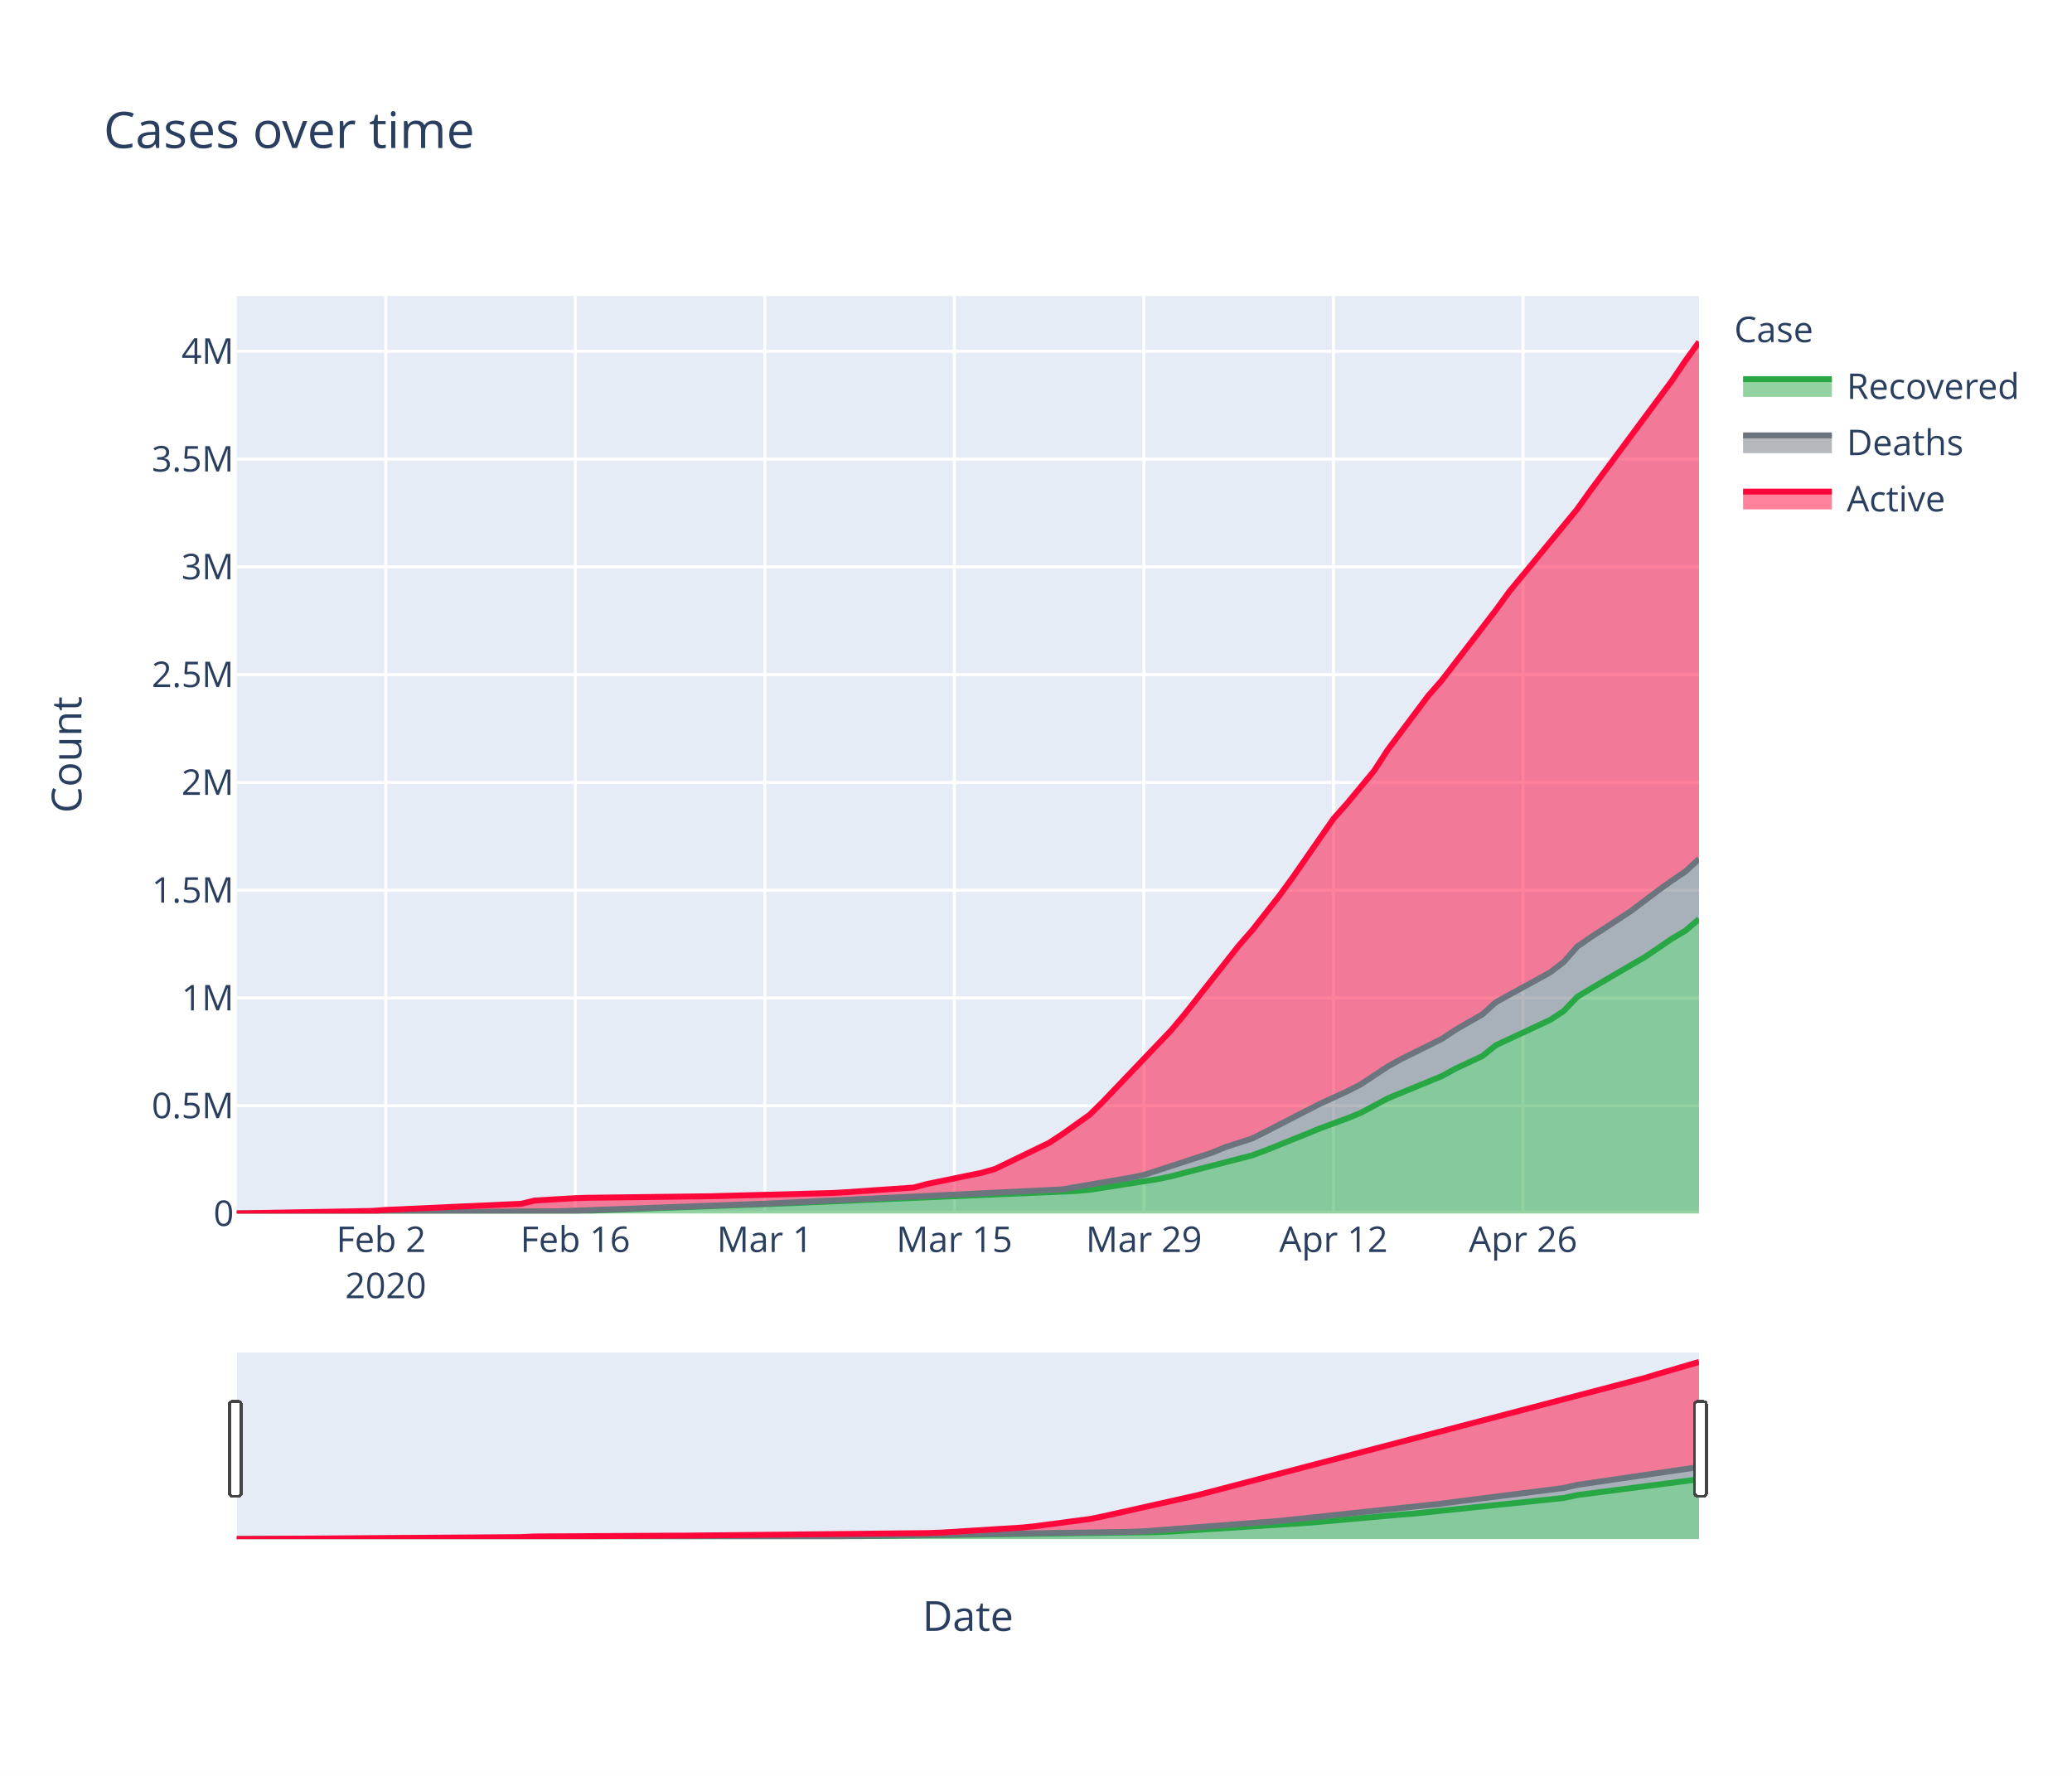
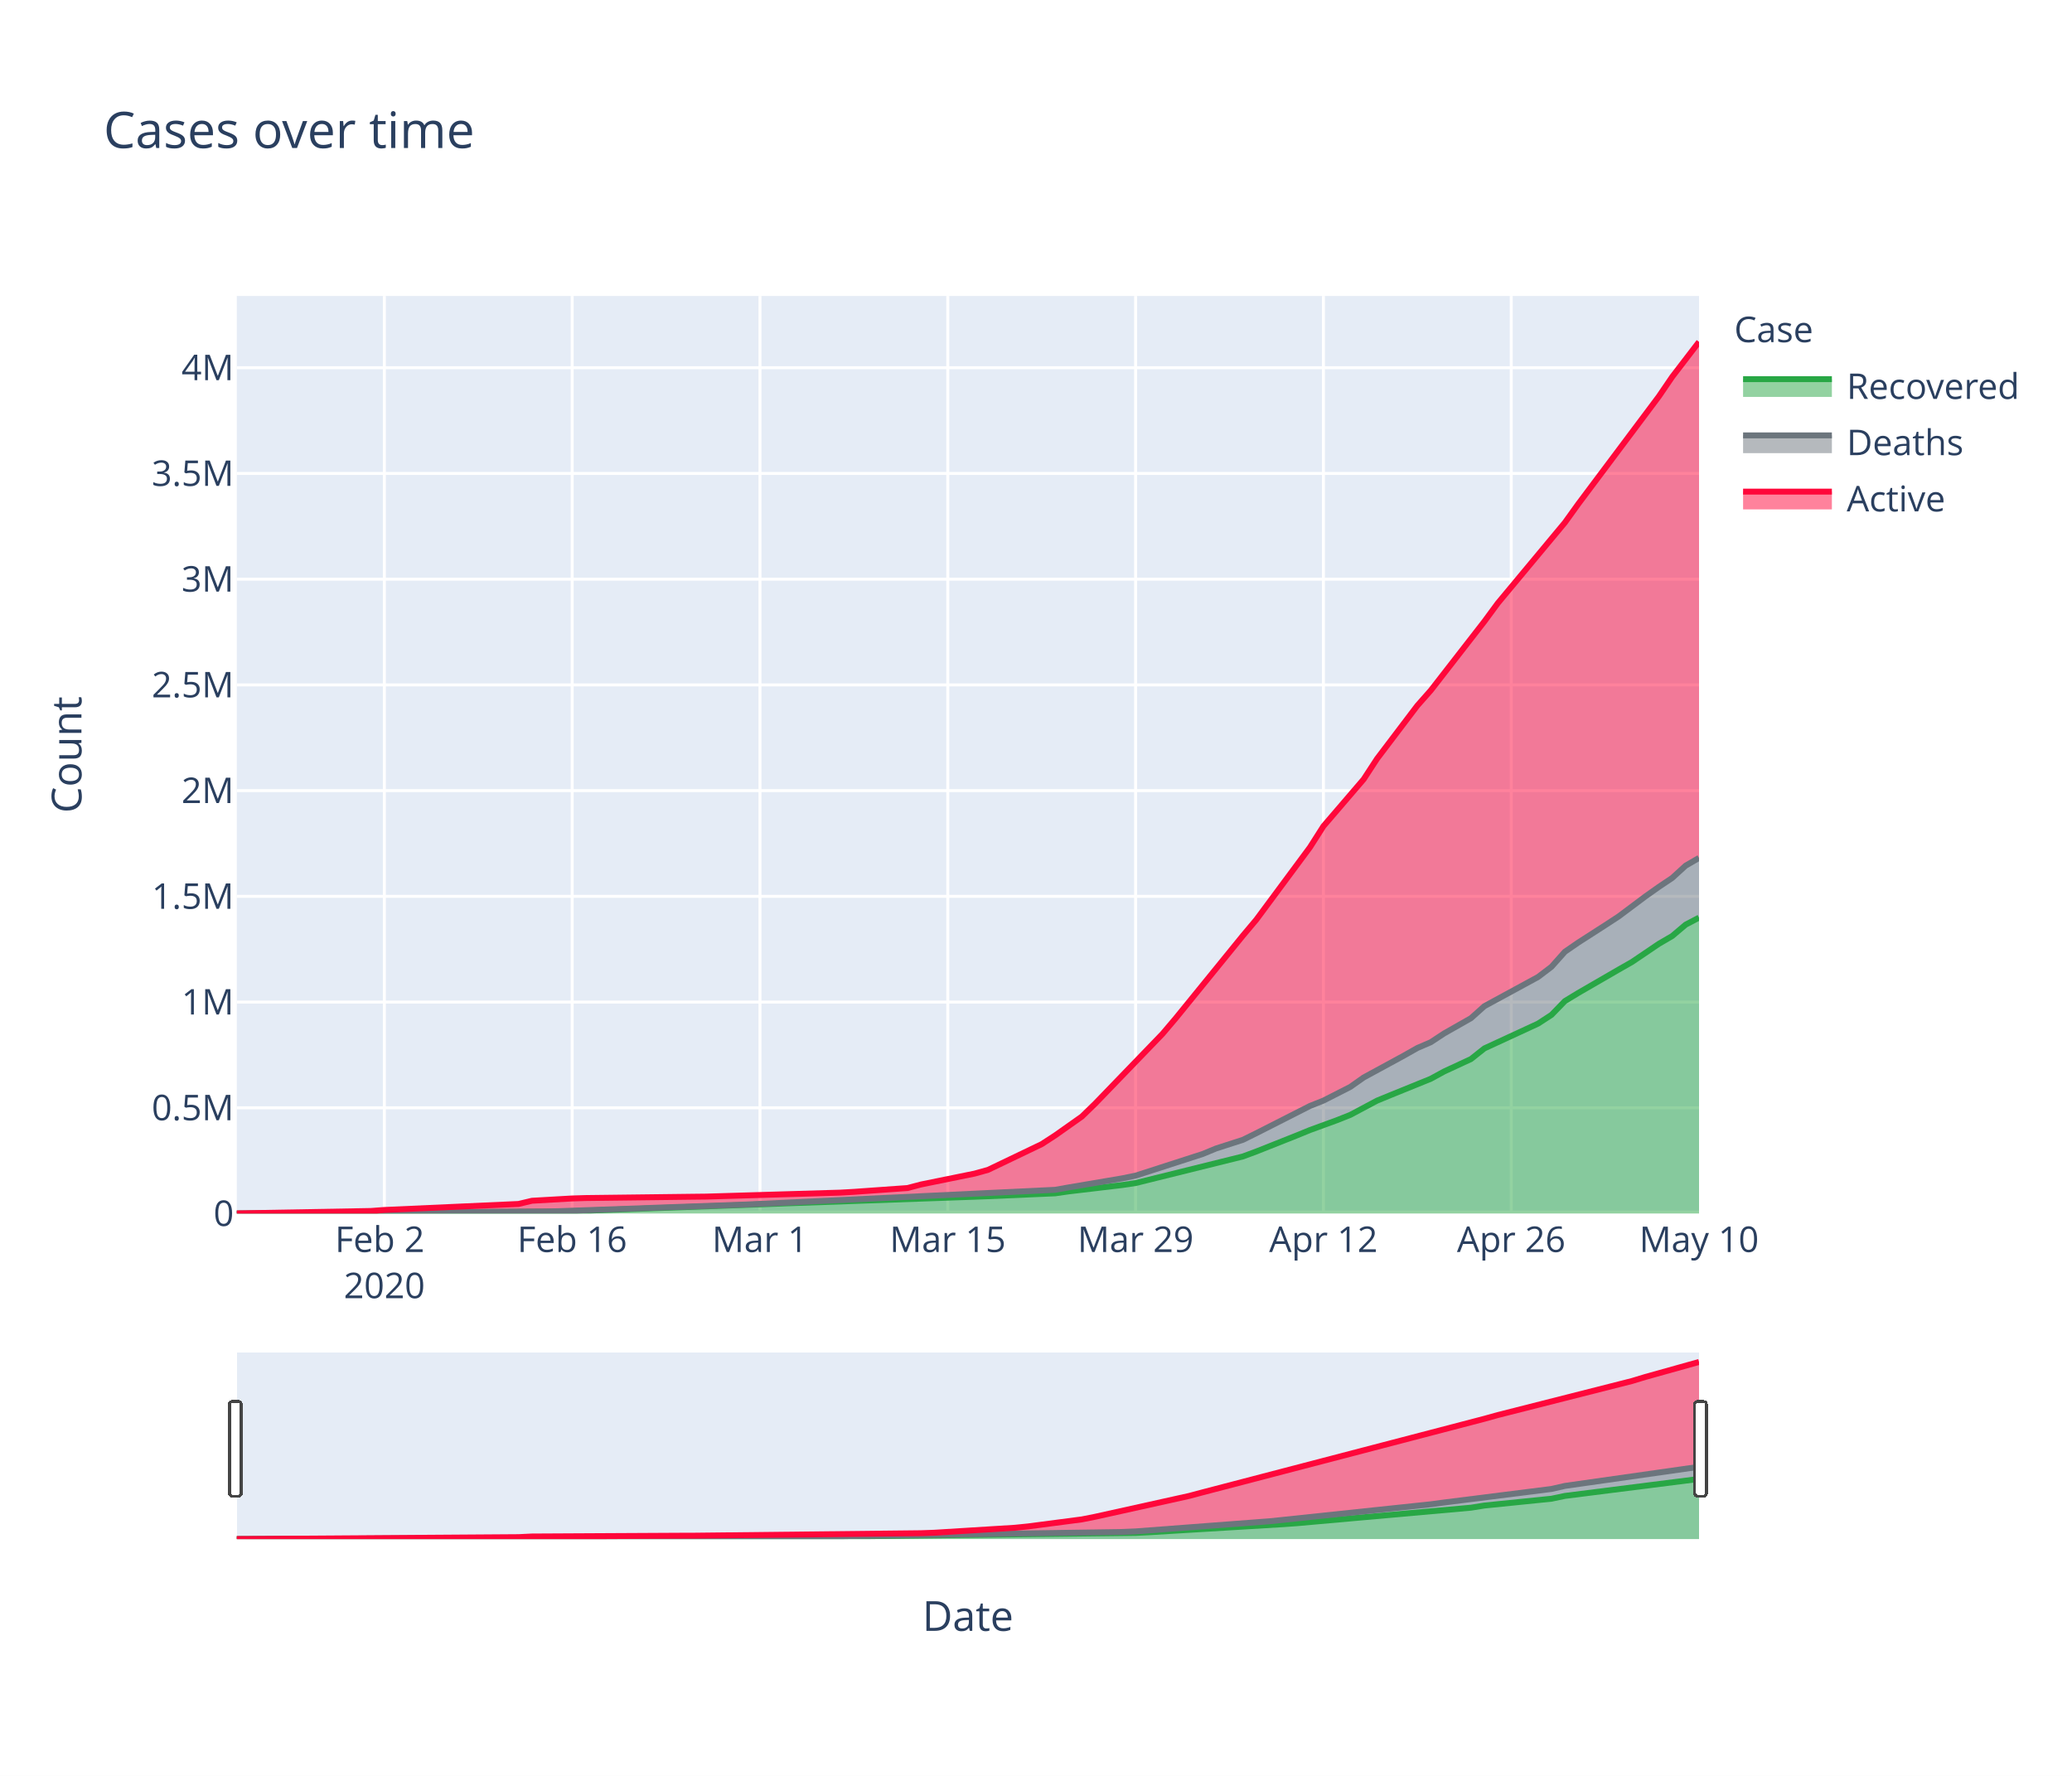
<svg xmlns="http://www.w3.org/2000/svg" class="main-svg" width="700" height="600" style="" viewBox="0 0 700 600">
  <rect x="0" y="0" width="700" height="600" style="fill: rgb(255, 255, 255); fill-opacity: 1;" />
-   <defs id="defs-e06caf">
+   <defs id="defs-aae0f0">
    <g class="clips">
-       <clipPath id="clipe06cafxyplot" class="plotclip">
+       <clipPath id="clipaae0f0xyplot" class="plotclip">
        <rect width="494" height="310" />
      </clipPath>
-       <clipPath class="axesclip" id="clipe06cafx">
+       <clipPath class="axesclip" id="clipaae0f0x">
        <rect x="80" y="0" width="494" height="600" />
      </clipPath>
-       <clipPath class="axesclip" id="clipe06cafy">
+       <clipPath class="axesclip" id="clipaae0f0y">
        <rect x="0" y="100" width="700" height="310" />
      </clipPath>
-       <clipPath class="axesclip" id="clipe06cafxy">
+       <clipPath class="axesclip" id="clipaae0f0xy">
        <rect x="80" y="100" width="494" height="310" />
      </clipPath>
    </g>
    <g class="gradients" />
  </defs>
  <g class="bglayer">
    <rect class="bg" x="80" y="100" width="494" height="310" style="fill: rgb(229, 236, 246); fill-opacity: 1; stroke-width: 0;" />
  </g>
  <g class="layer-below">
    <g class="imagelayer" />
    <g class="shapelayer" />
  </g>
  <g class="cartesianlayer">
    <g class="subplot xy">
      <g class="layer-subplot">
        <g class="shapelayer" />
        <g class="imagelayer" />
      </g>
      <g class="gridlayer">
        <g class="x">
-           <path class="xgrid crisp" transform="translate(130.31,0)" d="M0,100v310" style="stroke: rgb(255, 255, 255); stroke-opacity: 1; stroke-width: 1px;" />
-           <path class="xgrid crisp" transform="translate(194.35,0)" d="M0,100v310" style="stroke: rgb(255, 255, 255); stroke-opacity: 1; stroke-width: 1px;" />
-           <path class="xgrid crisp" transform="translate(258.39,0)" d="M0,100v310" style="stroke: rgb(255, 255, 255); stroke-opacity: 1; stroke-width: 1px;" />
-           <path class="xgrid crisp" transform="translate(322.43,0)" d="M0,100v310" style="stroke: rgb(255, 255, 255); stroke-opacity: 1; stroke-width: 1px;" />
-           <path class="xgrid crisp" transform="translate(386.46,0)" d="M0,100v310" style="stroke: rgb(255, 255, 255); stroke-opacity: 1; stroke-width: 1px;" />
-           <path class="xgrid crisp" transform="translate(450.5,0)" d="M0,100v310" style="stroke: rgb(255, 255, 255); stroke-opacity: 1; stroke-width: 1px;" />
-           <path class="xgrid crisp" transform="translate(514.54,0)" d="M0,100v310" style="stroke: rgb(255, 255, 255); stroke-opacity: 1; stroke-width: 1px;" />
+           <path class="xgrid crisp" transform="translate(129.85,0)" d="M0,100v310" style="stroke: rgb(255, 255, 255); stroke-opacity: 1; stroke-width: 1px;" />
+           <path class="xgrid crisp" transform="translate(193.3,0)" d="M0,100v310" style="stroke: rgb(255, 255, 255); stroke-opacity: 1; stroke-width: 1px;" />
+           <path class="xgrid crisp" transform="translate(256.75,0)" d="M0,100v310" style="stroke: rgb(255, 255, 255); stroke-opacity: 1; stroke-width: 1px;" />
+           <path class="xgrid crisp" transform="translate(320.2,0)" d="M0,100v310" style="stroke: rgb(255, 255, 255); stroke-opacity: 1; stroke-width: 1px;" />
+           <path class="xgrid crisp" transform="translate(383.65,0)" d="M0,100v310" style="stroke: rgb(255, 255, 255); stroke-opacity: 1; stroke-width: 1px;" />
+           <path class="xgrid crisp" transform="translate(447.1,0)" d="M0,100v310" style="stroke: rgb(255, 255, 255); stroke-opacity: 1; stroke-width: 1px;" />
+           <path class="xgrid crisp" transform="translate(510.55,0)" d="M0,100v310" style="stroke: rgb(255, 255, 255); stroke-opacity: 1; stroke-width: 1px;" />
        </g>
        <g class="y">
-           <path class="ygrid crisp" transform="translate(0,373.59)" d="M80,0h494" style="stroke: rgb(255, 255, 255); stroke-opacity: 1; stroke-width: 1px;" />
-           <path class="ygrid crisp" transform="translate(0,337.17)" d="M80,0h494" style="stroke: rgb(255, 255, 255); stroke-opacity: 1; stroke-width: 1px;" />
-           <path class="ygrid crisp" transform="translate(0,300.76)" d="M80,0h494" style="stroke: rgb(255, 255, 255); stroke-opacity: 1; stroke-width: 1px;" />
-           <path class="ygrid crisp" transform="translate(0,264.35)" d="M80,0h494" style="stroke: rgb(255, 255, 255); stroke-opacity: 1; stroke-width: 1px;" />
-           <path class="ygrid crisp" transform="translate(0,227.93)" d="M80,0h494" style="stroke: rgb(255, 255, 255); stroke-opacity: 1; stroke-width: 1px;" />
-           <path class="ygrid crisp" transform="translate(0,191.52)" d="M80,0h494" style="stroke: rgb(255, 255, 255); stroke-opacity: 1; stroke-width: 1px;" />
-           <path class="ygrid crisp" transform="translate(0,155.1)" d="M80,0h494" style="stroke: rgb(255, 255, 255); stroke-opacity: 1; stroke-width: 1px;" />
-           <path class="ygrid crisp" transform="translate(0,118.69)" d="M80,0h494" style="stroke: rgb(255, 255, 255); stroke-opacity: 1; stroke-width: 1px;" />
+           <path class="ygrid crisp" transform="translate(0,374.28)" d="M80,0h494" style="stroke: rgb(255, 255, 255); stroke-opacity: 1; stroke-width: 1px;" />
+           <path class="ygrid crisp" transform="translate(0,338.56)" d="M80,0h494" style="stroke: rgb(255, 255, 255); stroke-opacity: 1; stroke-width: 1px;" />
+           <path class="ygrid crisp" transform="translate(0,302.84)" d="M80,0h494" style="stroke: rgb(255, 255, 255); stroke-opacity: 1; stroke-width: 1px;" />
+           <path class="ygrid crisp" transform="translate(0,267.12)" d="M80,0h494" style="stroke: rgb(255, 255, 255); stroke-opacity: 1; stroke-width: 1px;" />
+           <path class="ygrid crisp" transform="translate(0,231.4)" d="M80,0h494" style="stroke: rgb(255, 255, 255); stroke-opacity: 1; stroke-width: 1px;" />
+           <path class="ygrid crisp" transform="translate(0,195.68)" d="M80,0h494" style="stroke: rgb(255, 255, 255); stroke-opacity: 1; stroke-width: 1px;" />
+           <path class="ygrid crisp" transform="translate(0,159.96)" d="M80,0h494" style="stroke: rgb(255, 255, 255); stroke-opacity: 1; stroke-width: 1px;" />
+           <path class="ygrid crisp" transform="translate(0,124.24)" d="M80,0h494" style="stroke: rgb(255, 255, 255); stroke-opacity: 1; stroke-width: 1px;" />
        </g>
      </g>
      <g class="zerolinelayer">
        <path class="yzl zl crisp" transform="translate(0,410)" d="M80,0h494" style="stroke: rgb(255, 255, 255); stroke-opacity: 1; stroke-width: 2px;" />
      </g>
      <path class="xlines-below" />
      <path class="ylines-below" />
      <g class="overlines-below" />
      <g class="xaxislayer-below" />
      <g class="yaxislayer-below" />
      <g class="overaxes-below" />
-       <g class="plot" transform="translate(80, 100)" clip-path="url('#clipe06cafxyplot')">
+       <g class="plot" transform="translate(80, 100)" clip-path="url('#clipaae0f0xyplot')">
        <g class="scatterlayer mlayer">
-           <g class="trace scatter trace62b2ad" style="stroke-miterlimit: 2;">
+           <g class="trace scatter traceb59b1a" style="stroke-miterlimit: 2;">
            <g class="fills">
              <g>
-                 <path class="js-fill" d="M494,310L0,310L0,310L109.78,309.32L114.35,309.21L187.54,306.49L192.11,306.28L283.59,302.39L288.17,301.98L311.04,298.4L315.61,297.43L343.06,290.34L347.63,288.64L361.35,283.13L365.93,281.24L375.07,277.87L379.65,276.03L388.8,271.12L393.37,269.22L407.09,263.59L411.67,261.08L420.81,256.8L425.39,253.13L443.69,244.6L448.26,241.59L452.83,236.82L457.41,234.02L471.13,226L475.7,223.37L484.85,217.13L489.43,214.42L494,210.52" style="fill: rgb(40, 167, 69); fill-opacity: 0.5; stroke-width: 0;" />
+                 <path class="js-fill" d="M494,310L0,310L0,310L108.77,309.33L113.3,309.22L181.28,306.74L185.82,306.56L249.27,304.33L253.8,304.16L276.46,303.18L280.99,302.53L299.12,300.38L303.65,299.71L339.91,290.72L344.44,289.04L358.04,283.64L362.57,281.79L371.63,278.48L376.17,276.68L385.23,271.86L389.76,270L403.36,264.48L407.89,262.01L416.95,257.81L421.49,254.21L439.61,245.84L444.15,242.89L448.68,238.22L453.21,235.47L466.81,227.6L471.34,225.02L480.4,218.89L484.94,216.24L489.47,212.41L494,210.03" style="fill: rgb(40, 167, 69); fill-opacity: 0.5; stroke-width: 0;" />
              </g>
              <g>
-                 <path class="js-fill" d="M0,310L105.2,309.3L109.78,309.2L178.39,306.67L182.96,306.46L279.02,301.84L283.59,301.01L301.89,297.89L306.46,296.95L329.33,289.5L333.91,287.6L343.06,284.62L347.63,282.34L361.35,275.27L365.93,272.94L375.07,268.74L379.65,266.4L388.8,260.36L393.37,257.82L407.09,251.01L411.67,247.97L420.81,242.71L425.39,238.58L443.69,228.54L448.26,225.03L452.83,219.85L457.41,216.66L466.56,210.72L471.13,207.7L480.28,200.79L484.85,197.51L489.43,194.42L494,190.2L494,210.52L489.43,214.42L484.85,217.13L475.7,223.37L471.13,226L457.41,234.02L452.83,236.82L448.26,241.59L443.69,244.6L425.39,253.13L420.81,256.8L411.67,261.08L407.09,263.59L393.37,269.22L388.8,271.12L379.65,276.03L375.07,277.87L365.93,281.24L361.35,283.13L347.63,288.64L343.06,290.34L315.61,297.43L311.04,298.4L288.17,301.98L283.59,302.39L192.11,306.28L187.54,306.49L114.35,309.21L109.78,309.32L0,310Z" style="fill: rgb(108, 117, 125); fill-opacity: 0.5; stroke-width: 0;" />
+                 <path class="js-fill" d="M0,310L104.24,309.32L108.77,309.21L172.22,306.95L176.75,306.74L276.46,301.99L280.99,301.19L299.12,298.12L303.65,297.2L326.31,289.89L330.84,288.02L339.91,285.1L344.44,282.86L362.57,273.65L367.1,271.85L376.17,267.23L380.7,264.04L394.29,256.65L398.83,254.08L403.36,252.13L407.89,249.15L416.95,244L421.49,239.94L439.61,230.09L444.15,226.64L448.68,221.56L453.21,218.44L462.28,212.61L466.81,209.65L475.87,202.87L480.4,199.66L484.94,196.62L489.47,192.48L494,189.85L494,210.03L489.47,212.41L484.94,216.24L480.4,218.89L471.34,225.02L466.81,227.6L453.21,235.47L448.68,238.22L444.15,242.89L439.61,245.84L421.49,254.21L416.95,257.81L407.89,262.01L403.36,264.48L389.76,270L385.23,271.86L376.17,276.68L371.63,278.48L362.57,281.79L358.04,283.64L344.44,289.04L339.91,290.72L303.65,299.71L299.12,300.38L280.99,302.53L276.46,303.18L253.8,304.16L249.27,304.33L185.82,306.56L181.28,306.74L113.3,309.22L108.77,309.33L0,310Z" style="fill: rgb(108, 117, 125); fill-opacity: 0.5; stroke-width: 0;" />
              </g>
            </g>
            <g class="errorbars" />
            <g class="lines">
-               <path class="js-line" d="M0,310L109.78,309.32L114.35,309.21L187.54,306.49L192.11,306.28L283.59,302.39L288.17,301.98L311.04,298.4L315.61,297.43L343.06,290.34L347.63,288.64L361.35,283.13L365.93,281.24L375.07,277.87L379.65,276.03L388.8,271.12L393.37,269.22L407.09,263.59L411.67,261.08L420.81,256.8L425.39,253.13L443.69,244.6L448.26,241.59L452.83,236.82L457.41,234.02L471.13,226L475.7,223.37L484.85,217.13L489.43,214.42L494,210.52" style="vector-effect: non-scaling-stroke; fill: none; stroke: rgb(40, 167, 69); stroke-opacity: 1; stroke-width: 2px; opacity: 1;" />
+               <path class="js-line" d="M0,310L108.77,309.33L113.3,309.22L181.28,306.74L185.82,306.56L249.27,304.33L253.8,304.16L276.46,303.18L280.99,302.53L299.12,300.38L303.65,299.71L339.91,290.72L344.44,289.04L358.04,283.64L362.57,281.79L371.63,278.48L376.17,276.68L385.23,271.86L389.76,270L403.36,264.48L407.89,262.01L416.95,257.81L421.49,254.21L439.61,245.84L444.15,242.89L448.68,238.22L453.21,235.47L466.81,227.6L471.34,225.02L480.4,218.89L484.94,216.24L489.47,212.41L494,210.03" style="vector-effect: non-scaling-stroke; fill: none; stroke: rgb(40, 167, 69); stroke-opacity: 1; stroke-width: 2px; opacity: 1;" />
            </g>
            <g class="points" />
            <g class="text" />
          </g>
-           <g class="trace scatter trace9de754" style="stroke-miterlimit: 2;">
+           <g class="trace scatter trace5b9930" style="stroke-miterlimit: 2;">
            <g class="fills">
              <g>
-                 <path class="js-fill" d="M0,309.96L45.74,309.12L50.31,308.78L96.06,306.71L100.63,305.61L114.35,304.81L118.93,304.67L155.52,304.22L160.09,304.16L201.26,303.07L205.83,302.8L228.7,301.22L233.28,300L251.57,296.25L256.15,294.96L274.44,286.11L279.02,283.1L288.17,276.59L292.74,272.08L315.61,248.14L320.19,242.7L338.48,219.51L343.06,214.28L352.2,202.65L356.78,196.37L370.5,176.6L375.07,171.46L384.22,160.43L388.8,153.36L402.52,135.07L407.09,129.85L425.39,106.07L429.96,99.79L452.83,72.03L457.41,65.61L484.85,28.62L489.43,21.82L494,15.5L494,190.2L489.43,194.42L484.85,197.51L480.28,200.79L471.13,207.7L466.56,210.72L457.41,216.66L452.83,219.85L448.26,225.03L443.69,228.54L425.39,238.58L420.81,242.71L411.67,247.97L407.09,251.01L393.37,257.82L388.8,260.36L379.65,266.4L375.07,268.74L365.93,272.94L361.35,275.27L347.63,282.34L343.06,284.62L333.91,287.6L329.33,289.5L306.46,296.95L301.89,297.89L283.59,301.01L279.02,301.84L182.96,306.46L178.39,306.67L109.78,309.2L105.2,309.3L0,310Z" style="fill: rgb(255, 7, 58); fill-opacity: 0.5; stroke-width: 0;" />
+                 <path class="js-fill" d="M0,309.96L45.32,309.14L49.85,308.8L95.17,306.77L99.71,305.69L113.3,304.91L117.83,304.77L154.09,304.33L158.62,304.28L203.94,302.94L208.48,302.68L226.61,301.39L231.14,300.19L249.27,296.51L253.8,295.25L271.93,286.56L276.46,283.62L285.52,277.22L290.06,272.8L312.72,249.32L317.25,243.98L339.91,216.1L344.44,210.71L362.57,186.25L367.1,179.14L380.7,163.28L385.23,156.34L398.83,138.4L403.36,133.28L421.49,109.95L426.02,103.79L448.68,76.56L453.21,70.26L480.4,33.97L484.94,27.31L494,15.5L494,189.85L489.47,192.48L484.94,196.62L480.4,199.66L475.87,202.87L466.81,209.65L462.28,212.61L453.21,218.44L448.68,221.56L444.15,226.64L439.61,230.09L421.49,239.94L416.95,244L407.89,249.15L403.36,252.13L398.83,254.08L394.29,256.65L380.7,264.04L376.17,267.23L367.1,271.85L362.57,273.65L344.44,282.86L339.91,285.1L330.84,288.02L326.31,289.89L303.65,297.2L299.12,298.12L280.99,301.19L276.46,301.99L176.75,306.74L172.22,306.95L108.77,309.21L104.24,309.32L0,310Z" style="fill: rgb(255, 7, 58); fill-opacity: 0.5; stroke-width: 0;" />
              </g>
            </g>
            <g class="errorbars" />
            <g class="lines">
-               <path class="js-line" d="M0,310L105.2,309.3L109.78,309.2L178.39,306.67L182.96,306.46L279.02,301.84L283.59,301.01L301.89,297.89L306.46,296.95L329.33,289.5L333.91,287.6L343.06,284.62L347.63,282.34L361.35,275.27L365.93,272.94L375.07,268.74L379.65,266.4L388.8,260.36L393.37,257.82L407.09,251.01L411.67,247.97L420.81,242.71L425.39,238.58L443.69,228.54L448.26,225.03L452.83,219.85L457.41,216.66L466.56,210.72L471.13,207.7L480.28,200.79L484.85,197.51L489.43,194.42L494,190.2" style="vector-effect: non-scaling-stroke; fill: none; stroke: rgb(108, 117, 125); stroke-opacity: 1; stroke-width: 2px; opacity: 1;" />
+               <path class="js-line" d="M0,310L104.24,309.32L108.77,309.21L172.22,306.95L176.75,306.74L276.46,301.99L280.99,301.19L299.12,298.12L303.65,297.2L326.31,289.89L330.84,288.02L339.91,285.1L344.44,282.86L362.57,273.65L367.1,271.85L376.17,267.23L380.7,264.04L394.29,256.65L398.83,254.08L403.36,252.13L407.89,249.15L416.95,244L421.49,239.94L439.61,230.09L444.15,226.64L448.68,221.56L453.21,218.44L462.28,212.61L466.81,209.65L475.87,202.87L480.4,199.66L484.94,196.62L489.47,192.48L494,189.85" style="vector-effect: non-scaling-stroke; fill: none; stroke: rgb(108, 117, 125); stroke-opacity: 1; stroke-width: 2px; opacity: 1;" />
            </g>
            <g class="points" />
            <g class="text" />
          </g>
-           <g class="trace scatter tracea94447" style="stroke-miterlimit: 2;">
+           <g class="trace scatter trace5e2924" style="stroke-miterlimit: 2;">
            <g class="fills" />
            <g class="errorbars" />
            <g class="lines">
-               <path class="js-line" d="M0,309.96L45.74,309.12L50.31,308.78L96.06,306.71L100.63,305.61L114.35,304.81L118.93,304.67L155.52,304.22L160.09,304.16L201.26,303.07L205.83,302.8L228.7,301.22L233.28,300L251.57,296.25L256.15,294.96L274.44,286.11L279.02,283.1L288.17,276.59L292.74,272.08L315.61,248.14L320.19,242.7L338.48,219.51L343.06,214.28L352.2,202.65L356.78,196.37L370.5,176.6L375.07,171.46L384.22,160.43L388.8,153.36L402.52,135.07L407.09,129.85L425.39,106.07L429.96,99.79L452.83,72.03L457.41,65.61L484.85,28.62L489.43,21.82L494,15.5" style="vector-effect: non-scaling-stroke; fill: none; stroke: rgb(255, 7, 58); stroke-opacity: 1; stroke-width: 2px; opacity: 1;" />
+               <path class="js-line" d="M0,309.96L45.32,309.14L49.85,308.8L95.17,306.77L99.71,305.69L113.3,304.91L117.83,304.77L154.09,304.33L158.62,304.28L203.94,302.94L208.48,302.68L226.61,301.39L231.14,300.19L249.27,296.51L253.8,295.25L271.93,286.56L276.46,283.62L285.52,277.22L290.06,272.8L312.72,249.32L317.25,243.98L339.91,216.1L344.44,210.71L362.57,186.25L367.1,179.14L380.7,163.28L385.23,156.34L398.83,138.4L403.36,133.28L421.49,109.95L426.02,103.79L448.68,76.56L453.21,70.26L480.4,33.97L484.94,27.31L494,15.5" style="vector-effect: non-scaling-stroke; fill: none; stroke: rgb(255, 7, 58); stroke-opacity: 1; stroke-width: 2px; opacity: 1;" />
            </g>
            <g class="points" />
            <g class="text" />
          </g>
        </g>
      </g>
      <g class="overplot" />
      <path class="xlines-above crisp" style="fill: none;" d="M0,0" />
      <path class="ylines-above crisp" style="fill: none;" d="M0,0" />
      <g class="overlines-above" />
      <g class="xaxislayer-above">
        <g class="xtick">
-           <text text-anchor="middle" x="0" y="423" transform="translate(130.31,0)" style="font-family: 'Open Sans', verdana, arial, sans-serif; font-size: 12px; fill: rgb(42, 63, 95); fill-opacity: 1; white-space: pre;">
+           <text text-anchor="middle" x="0" y="423" transform="translate(129.85,0)" style="font-family: 'Open Sans', verdana, arial, sans-serif; font-size: 12px; fill: rgb(42, 63, 95); fill-opacity: 1; white-space: pre;">
            <tspan class="line" dy="0em" x="0" y="423">Feb 2</tspan>
            <tspan class="line" dy="1.3em" x="0" y="423">2020</tspan>
          </text>
        </g>
        <g class="xtick">
-           <text text-anchor="middle" x="0" y="423" transform="translate(194.35,0)" style="font-family: 'Open Sans', verdana, arial, sans-serif; font-size: 12px; fill: rgb(42, 63, 95); fill-opacity: 1; white-space: pre;">Feb 16</text>
-         </g>
-         <g class="xtick">
-           <text text-anchor="middle" x="0" y="423" transform="translate(258.39,0)" style="font-family: 'Open Sans', verdana, arial, sans-serif; font-size: 12px; fill: rgb(42, 63, 95); fill-opacity: 1; white-space: pre;">Mar 1</text>
-         </g>
-         <g class="xtick">
-           <text text-anchor="middle" x="0" y="423" transform="translate(322.43,0)" style="font-family: 'Open Sans', verdana, arial, sans-serif; font-size: 12px; fill: rgb(42, 63, 95); fill-opacity: 1; white-space: pre;">Mar 15</text>
-         </g>
-         <g class="xtick">
-           <text text-anchor="middle" x="0" y="423" transform="translate(386.46,0)" style="font-family: 'Open Sans', verdana, arial, sans-serif; font-size: 12px; fill: rgb(42, 63, 95); fill-opacity: 1; white-space: pre;">Mar 29</text>
-         </g>
-         <g class="xtick">
-           <text text-anchor="middle" x="0" y="423" transform="translate(450.5,0)" style="font-family: 'Open Sans', verdana, arial, sans-serif; font-size: 12px; fill: rgb(42, 63, 95); fill-opacity: 1; white-space: pre;">Apr 12</text>
-         </g>
-         <g class="xtick">
-           <text text-anchor="middle" x="0" y="423" transform="translate(514.54,0)" style="font-family: 'Open Sans', verdana, arial, sans-serif; font-size: 12px; fill: rgb(42, 63, 95); fill-opacity: 1; white-space: pre;">Apr 26</text>
+           <text text-anchor="middle" x="0" y="423" transform="translate(193.3,0)" style="font-family: 'Open Sans', verdana, arial, sans-serif; font-size: 12px; fill: rgb(42, 63, 95); fill-opacity: 1; white-space: pre;">Feb 16</text>
+         </g>
+         <g class="xtick">
+           <text text-anchor="middle" x="0" y="423" transform="translate(256.75,0)" style="font-family: 'Open Sans', verdana, arial, sans-serif; font-size: 12px; fill: rgb(42, 63, 95); fill-opacity: 1; white-space: pre;">Mar 1</text>
+         </g>
+         <g class="xtick">
+           <text text-anchor="middle" x="0" y="423" transform="translate(320.2,0)" style="font-family: 'Open Sans', verdana, arial, sans-serif; font-size: 12px; fill: rgb(42, 63, 95); fill-opacity: 1; white-space: pre;">Mar 15</text>
+         </g>
+         <g class="xtick">
+           <text text-anchor="middle" x="0" y="423" transform="translate(383.65,0)" style="font-family: 'Open Sans', verdana, arial, sans-serif; font-size: 12px; fill: rgb(42, 63, 95); fill-opacity: 1; white-space: pre;">Mar 29</text>
+         </g>
+         <g class="xtick">
+           <text text-anchor="middle" x="0" y="423" transform="translate(447.1,0)" style="font-family: 'Open Sans', verdana, arial, sans-serif; font-size: 12px; fill: rgb(42, 63, 95); fill-opacity: 1; white-space: pre;">Apr 12</text>
+         </g>
+         <g class="xtick">
+           <text text-anchor="middle" x="0" y="423" transform="translate(510.55,0)" style="font-family: 'Open Sans', verdana, arial, sans-serif; font-size: 12px; fill: rgb(42, 63, 95); fill-opacity: 1; white-space: pre;">Apr 26</text>
+         </g>
+         <g class="xtick">
+           <text text-anchor="middle" x="0" y="423" transform="translate(574,0)" style="font-family: 'Open Sans', verdana, arial, sans-serif; font-size: 12px; fill: rgb(42, 63, 95); fill-opacity: 1; white-space: pre;">May 10</text>
        </g>
      </g>
      <g class="yaxislayer-above">
        <g class="ytick">
          <text text-anchor="end" x="79" y="4.2" transform="translate(0,410)" style="font-family: 'Open Sans', verdana, arial, sans-serif; font-size: 12px; fill: rgb(42, 63, 95); fill-opacity: 1; white-space: pre;">0</text>
        </g>
        <g class="ytick">
-           <text text-anchor="end" x="79" y="4.2" transform="translate(0,373.59)" style="font-family: 'Open Sans', verdana, arial, sans-serif; font-size: 12px; fill: rgb(42, 63, 95); fill-opacity: 1; white-space: pre;">0.5M</text>
-         </g>
-         <g class="ytick">
-           <text text-anchor="end" x="79" y="4.2" transform="translate(0,337.17)" style="font-family: 'Open Sans', verdana, arial, sans-serif; font-size: 12px; fill: rgb(42, 63, 95); fill-opacity: 1; white-space: pre;">1M</text>
-         </g>
-         <g class="ytick">
-           <text text-anchor="end" x="79" y="4.2" transform="translate(0,300.76)" style="font-family: 'Open Sans', verdana, arial, sans-serif; font-size: 12px; fill: rgb(42, 63, 95); fill-opacity: 1; white-space: pre;">1.5M</text>
-         </g>
-         <g class="ytick">
-           <text text-anchor="end" x="79" y="4.2" transform="translate(0,264.35)" style="font-family: 'Open Sans', verdana, arial, sans-serif; font-size: 12px; fill: rgb(42, 63, 95); fill-opacity: 1; white-space: pre;">2M</text>
-         </g>
-         <g class="ytick">
-           <text text-anchor="end" x="79" y="4.2" transform="translate(0,227.93)" style="font-family: 'Open Sans', verdana, arial, sans-serif; font-size: 12px; fill: rgb(42, 63, 95); fill-opacity: 1; white-space: pre;">2.5M</text>
-         </g>
-         <g class="ytick">
-           <text text-anchor="end" x="79" y="4.2" transform="translate(0,191.52)" style="font-family: 'Open Sans', verdana, arial, sans-serif; font-size: 12px; fill: rgb(42, 63, 95); fill-opacity: 1; white-space: pre;">3M</text>
-         </g>
-         <g class="ytick">
-           <text text-anchor="end" x="79" y="4.2" transform="translate(0,155.1)" style="font-family: 'Open Sans', verdana, arial, sans-serif; font-size: 12px; fill: rgb(42, 63, 95); fill-opacity: 1; white-space: pre;">3.5M</text>
-         </g>
-         <g class="ytick">
-           <text text-anchor="end" x="79" y="4.2" transform="translate(0,118.69)" style="font-family: 'Open Sans', verdana, arial, sans-serif; font-size: 12px; fill: rgb(42, 63, 95); fill-opacity: 1; white-space: pre;">4M</text>
+           <text text-anchor="end" x="79" y="4.2" transform="translate(0,374.28)" style="font-family: 'Open Sans', verdana, arial, sans-serif; font-size: 12px; fill: rgb(42, 63, 95); fill-opacity: 1; white-space: pre;">0.5M</text>
+         </g>
+         <g class="ytick">
+           <text text-anchor="end" x="79" y="4.2" transform="translate(0,338.56)" style="font-family: 'Open Sans', verdana, arial, sans-serif; font-size: 12px; fill: rgb(42, 63, 95); fill-opacity: 1; white-space: pre;">1M</text>
+         </g>
+         <g class="ytick">
+           <text text-anchor="end" x="79" y="4.2" transform="translate(0,302.84)" style="font-family: 'Open Sans', verdana, arial, sans-serif; font-size: 12px; fill: rgb(42, 63, 95); fill-opacity: 1; white-space: pre;">1.5M</text>
+         </g>
+         <g class="ytick">
+           <text text-anchor="end" x="79" y="4.2" transform="translate(0,267.12)" style="font-family: 'Open Sans', verdana, arial, sans-serif; font-size: 12px; fill: rgb(42, 63, 95); fill-opacity: 1; white-space: pre;">2M</text>
+         </g>
+         <g class="ytick">
+           <text text-anchor="end" x="79" y="4.2" transform="translate(0,231.4)" style="font-family: 'Open Sans', verdana, arial, sans-serif; font-size: 12px; fill: rgb(42, 63, 95); fill-opacity: 1; white-space: pre;">2.5M</text>
+         </g>
+         <g class="ytick">
+           <text text-anchor="end" x="79" y="4.2" transform="translate(0,195.68)" style="font-family: 'Open Sans', verdana, arial, sans-serif; font-size: 12px; fill: rgb(42, 63, 95); fill-opacity: 1; white-space: pre;">3M</text>
+         </g>
+         <g class="ytick">
+           <text text-anchor="end" x="79" y="4.2" transform="translate(0,159.96)" style="font-family: 'Open Sans', verdana, arial, sans-serif; font-size: 12px; fill: rgb(42, 63, 95); fill-opacity: 1; white-space: pre;">3.5M</text>
+         </g>
+         <g class="ytick">
+           <text text-anchor="end" x="79" y="4.2" transform="translate(0,124.24)" style="font-family: 'Open Sans', verdana, arial, sans-serif; font-size: 12px; fill: rgb(42, 63, 95); fill-opacity: 1; white-space: pre;">4M</text>
        </g>
      </g>
      <g class="overaxes-above" />
    </g>
  </g>
  <g class="polarlayer" />
  <g class="ternarylayer" />
  <g class="geolayer" />
  <g class="funnelarealayer" />
  <g class="pielayer" />
  <g class="treemaplayer" />
  <g class="sunburstlayer" />
  <g class="glimages" />
-   <defs id="topdefs-e06caf">
+   <defs id="topdefs-aae0f0">
    <g class="clips" />
-     <clipPath id="legende06caf">
+     <clipPath id="legendaae0f0">
      <rect width="104" height="83" x="0" y="0" />
    </clipPath>
-     <clipPath id="rangesliderx-e06caf">
+     <clipPath id="rangesliderx-aae0f0">
      <rect x="0" y="0" width="494" height="63" />
    </clipPath>
  </defs>
  <g class="layer-above">
    <g class="imagelayer" />
    <g class="shapelayer" />
  </g>
  <g class="infolayer">
    <g class="legend" pointer-events="all" transform="translate(583.88, 100)">
      <rect class="bg" shape-rendering="crispEdges" style="stroke: rgb(68, 68, 68); stroke-opacity: 1; fill: rgb(255, 255, 255); fill-opacity: 1; stroke-width: 0px;" width="104" height="83" x="0" y="0" />
-       <g class="scrollbox" transform="translate(0, 0)" clip-path="url('#legende06caf')">
+       <g class="scrollbox" transform="translate(0, 0)" clip-path="url('#legendaae0f0')">
        <text class="legendtitletext user-select-none" text-anchor="start" x="2" y="15.6" style="font-family: 'Open Sans', verdana, arial, sans-serif; font-size: 12px; fill: rgb(42, 63, 95); fill-opacity: 1; white-space: pre;">Case</text>
        <g class="groups" transform="translate(0, 0)">
          <g class="traces" transform="translate(0, 30.1)" style="opacity: 1;">
            <text class="legendtext user-select-none" text-anchor="start" x="40" y="4.68" style="font-family: 'Open Sans', verdana, arial, sans-serif; font-size: 12px; fill: rgb(42, 63, 95); fill-opacity: 1; white-space: pre;">Recovered</text>
            <g class="layers">
              <g class="legendfill">
                <path class="js-fill" d="M5,-2h30v6h-30z" style="stroke-width: 0; fill: rgb(40, 167, 69); fill-opacity: 0.5;" />
              </g>
              <g class="legendlines">
                <path class="js-line" d="M5,-2h30" style="fill: none; stroke: rgb(40, 167, 69); stroke-opacity: 1; stroke-width: 2px;" />
              </g>
              <g class="legendsymbols">
                <g class="legendpoints" />
              </g>
            </g>
            <rect class="legendtoggle" pointer-events="all" x="0" y="-9.5" width="98.031" height="19" style="cursor: pointer; fill: rgb(0, 0, 0); fill-opacity: 0;" />
          </g>
        </g>
        <g class="groups" transform="translate(0, 0)">
          <g class="traces" transform="translate(0, 49.1)" style="opacity: 1;">
            <text class="legendtext user-select-none" text-anchor="start" x="40" y="4.68" style="font-family: 'Open Sans', verdana, arial, sans-serif; font-size: 12px; fill: rgb(42, 63, 95); fill-opacity: 1; white-space: pre;">Deaths</text>
            <g class="layers">
              <g class="legendfill">
                <path class="js-fill" d="M5,-2h30v6h-30z" style="stroke-width: 0; fill: rgb(108, 117, 125); fill-opacity: 0.5;" />
              </g>
              <g class="legendlines">
                <path class="js-line" d="M5,-2h30" style="fill: none; stroke: rgb(108, 117, 125); stroke-opacity: 1; stroke-width: 2px;" />
              </g>
              <g class="legendsymbols">
                <g class="legendpoints" />
              </g>
            </g>
            <rect class="legendtoggle" pointer-events="all" x="0" y="-9.5" width="98.031" height="19" style="cursor: pointer; fill: rgb(0, 0, 0); fill-opacity: 0;" />
          </g>
        </g>
        <g class="groups" transform="translate(0, 0)">
          <g class="traces" transform="translate(0, 68.1)" style="opacity: 1;">
            <text class="legendtext user-select-none" text-anchor="start" x="40" y="4.68" style="font-family: 'Open Sans', verdana, arial, sans-serif; font-size: 12px; fill: rgb(42, 63, 95); fill-opacity: 1; white-space: pre;">Active</text>
            <g class="layers">
              <g class="legendfill">
                <path class="js-fill" d="M5,-2h30v6h-30z" style="stroke-width: 0; fill: rgb(255, 7, 58); fill-opacity: 0.5;" />
              </g>
              <g class="legendlines">
                <path class="js-line" d="M5,-2h30" style="fill: none; stroke: rgb(255, 7, 58); stroke-opacity: 1; stroke-width: 2px;" />
              </g>
              <g class="legendsymbols">
                <g class="legendpoints" />
              </g>
            </g>
            <rect class="legendtoggle" pointer-events="all" x="0" y="-9.5" width="98.031" height="19" style="cursor: pointer; fill: rgb(0, 0, 0); fill-opacity: 0;" />
          </g>
        </g>
      </g>
      <rect class="scrollbar" rx="20" ry="3" width="0" height="0" x="0" y="0" style="fill: rgb(128, 139, 164); fill-opacity: 1;" />
    </g>
    <g class="g-gtitle">
      <text class="gtitle" x="35" y="50" text-anchor="start" dy="0em" style="font-family: 'Open Sans', verdana, arial, sans-serif; font-size: 17px; fill: rgb(42, 63, 95); opacity: 1; font-weight: normal; white-space: pre;">Cases over time</text>
    </g>
    <g class="rangeslider-container" pointer-events="all" transform="translate(80,457)">
      <rect class="rangeslider-bg" x="0" y="0" shape-rendering="crispEdges" width="494" height="63" transform="translate(0,0)" fill="#E5ECF6" stroke="#444" stroke-width="0" />
-       <g class="rangeslider-rangeplot xy" clip-path="url('#rangesliderx-e06caf')">
+       <g class="rangeslider-rangeplot xy" clip-path="url('#rangesliderx-aae0f0')">
        <g class="layer-subplot">
          <g class="shapelayer" />
          <g class="imagelayer" />
        </g>
        <g class="gridlayer">
          <g class="x" />
          <g class="y" />
        </g>
        <g class="zerolinelayer" />
        <path class="xlines-below" />
        <path class="ylines-below" />
        <g class="overlines-below" />
        <g class="xaxislayer-below" />
        <g class="yaxislayer-below" />
        <g class="overaxes-below" />
        <g class="plot">
          <g class="scatterlayer mlayer rangeplot">
-             <g class="trace scatter trace62b2ad" style="stroke-miterlimit: 2;">
+             <g class="trace scatter traceb59b1a" style="stroke-miterlimit: 2;">
              <g class="fills">
                <g>
-                   <path class="js-fill" d="M494,63L0,63L0,63L187.54,62.29L192.11,62.24L311.04,60.64L315.61,60.45L361.35,57.54L365.93,57.16L393.37,54.71L397.94,54.36L448.26,49.1L452.83,48.13L494,42.78" style="fill: rgb(40, 167, 69); fill-opacity: 0.5; stroke-width: 0;" />
+                   <path class="js-fill" d="M494,63L0,63L0,63L190.35,62.26L194.88,62.22L303.65,60.91L308.18,60.69L353.5,57.96L358.04,57.64L416.95,52.39L421.49,51.66L444.15,49.36L448.68,48.41L494,42.68" style="fill: rgb(40, 167, 69); fill-opacity: 0.5; stroke-width: 0;" />
                </g>
                <g>
-                   <path class="js-fill" d="M0,63L182.96,62.28L187.54,62.24L301.89,60.54L306.46,60.35L352.2,56.86L356.78,56.37L407.09,51.01L411.67,50.39L448.26,45.73L452.83,44.68L494,38.65L494,42.78L452.83,48.13L448.26,49.1L397.94,54.36L393.37,54.71L365.93,57.16L361.35,57.54L315.61,60.45L311.04,60.64L192.11,62.24L187.54,62.29L0,63Z" style="fill: rgb(108, 117, 125); fill-opacity: 0.5; stroke-width: 0;" />
+                   <path class="js-fill" d="M0,63L185.82,62.25L190.35,62.21L299.12,60.59L303.65,60.4L348.97,56.97L353.5,56.5L403.36,51.24L407.89,50.63L444.15,46.06L448.68,45.03L494,38.58L494,42.68L448.68,48.41L444.15,49.36L421.49,51.66L416.95,52.39L358.04,57.64L353.5,57.96L308.18,60.69L303.65,60.91L194.88,62.22L190.35,62.26L0,63Z" style="fill: rgb(108, 117, 125); fill-opacity: 0.5; stroke-width: 0;" />
                </g>
              </g>
              <g class="errorbars" />
              <g class="lines">
-                 <path class="js-line" d="M0,63L187.54,62.29L192.11,62.24L311.04,60.64L315.61,60.45L361.35,57.54L365.93,57.16L393.37,54.71L397.94,54.36L448.26,49.1L452.83,48.13L494,42.78" style="vector-effect: non-scaling-stroke; fill: none; stroke: rgb(40, 167, 69); stroke-opacity: 1; stroke-width: 2px; opacity: 1;" />
+                 <path class="js-line" d="M0,63L190.35,62.26L194.88,62.22L303.65,60.91L308.18,60.69L353.5,57.96L358.04,57.64L416.95,52.39L421.49,51.66L444.15,49.36L448.68,48.41L494,42.68" style="vector-effect: non-scaling-stroke; fill: none; stroke: rgb(40, 167, 69); stroke-opacity: 1; stroke-width: 2px; opacity: 1;" />
              </g>
              <g class="points" />
              <g class="text" />
            </g>
-             <g class="trace scatter trace9de754" style="stroke-miterlimit: 2;">
+             <g class="trace scatter trace5b9930" style="stroke-miterlimit: 2;">
              <g class="fills">
                <g>
-                   <path class="js-fill" d="M0,62.99L96.06,62.33L100.63,62.11L146.37,61.84L150.94,61.83L233.28,60.97L237.85,60.81L265.3,59.1L269.87,58.62L288.17,56.21L292.74,55.29L324.76,48.12L329.33,46.9L475.7,8.55L480.28,7.16L494,3.15L494,38.65L452.83,44.68L448.26,45.73L411.67,50.39L407.09,51.01L356.78,56.37L352.2,56.86L306.46,60.35L301.89,60.54L187.54,62.24L182.96,62.28L0,63Z" style="fill: rgb(255, 7, 58); fill-opacity: 0.5; stroke-width: 0;" />
+                   <path class="js-fill" d="M0,62.99L95.17,62.34L99.71,62.12L149.56,61.86L154.09,61.85L231.14,61.01L235.67,60.85L262.86,59.17L267.39,58.71L285.52,56.34L290.06,55.44L321.78,48.41L326.31,47.2L421.49,22.35L426.02,21.09L471.34,9.59L475.87,8.22L494,3.15L494,38.58L448.68,45.03L444.15,46.06L407.89,50.63L403.36,51.24L353.5,56.5L348.97,56.97L303.65,60.4L299.12,60.59L190.35,62.21L185.82,62.25L0,63Z" style="fill: rgb(255, 7, 58); fill-opacity: 0.5; stroke-width: 0;" />
                </g>
              </g>
              <g class="errorbars" />
              <g class="lines">
-                 <path class="js-line" d="M0,63L182.96,62.28L187.54,62.24L301.89,60.54L306.46,60.35L352.2,56.86L356.78,56.37L407.09,51.01L411.67,50.39L448.26,45.73L452.83,44.68L494,38.65" style="vector-effect: non-scaling-stroke; fill: none; stroke: rgb(108, 117, 125); stroke-opacity: 1; stroke-width: 2px; opacity: 1;" />
+                 <path class="js-line" d="M0,63L185.82,62.25L190.35,62.21L299.12,60.59L303.65,60.4L348.97,56.97L353.5,56.5L403.36,51.24L407.89,50.63L444.15,46.06L448.68,45.03L494,38.58" style="vector-effect: non-scaling-stroke; fill: none; stroke: rgb(108, 117, 125); stroke-opacity: 1; stroke-width: 2px; opacity: 1;" />
              </g>
              <g class="points" />
              <g class="text" />
            </g>
-             <g class="trace scatter tracea94447" style="stroke-miterlimit: 2;">
+             <g class="trace scatter trace5e2924" style="stroke-miterlimit: 2;">
              <g class="fills" />
              <g class="errorbars" />
              <g class="lines">
-                 <path class="js-line" d="M0,62.99L96.06,62.33L100.63,62.11L146.37,61.84L150.94,61.83L233.28,60.97L237.85,60.81L265.3,59.1L269.87,58.62L288.17,56.21L292.74,55.29L324.76,48.12L329.33,46.9L475.7,8.55L480.28,7.16L494,3.15" style="vector-effect: non-scaling-stroke; fill: none; stroke: rgb(255, 7, 58); stroke-opacity: 1; stroke-width: 2px; opacity: 1;" />
+                 <path class="js-line" d="M0,62.99L95.17,62.34L99.71,62.12L149.56,61.86L154.09,61.85L231.14,61.01L235.67,60.85L262.86,59.17L267.39,58.71L285.52,56.34L290.06,55.44L321.78,48.41L326.31,47.2L421.49,22.35L426.02,21.09L471.34,9.59L475.87,8.22L494,3.15" style="vector-effect: non-scaling-stroke; fill: none; stroke: rgb(255, 7, 58); stroke-opacity: 1; stroke-width: 2px; opacity: 1;" />
              </g>
              <g class="points" />
              <g class="text" />
            </g>
          </g>
        </g>
        <g class="overplot" />
        <path class="xlines-above crisp" style="fill: none;" />
        <path class="ylines-above crisp" style="fill: none;" />
        <g class="overlines-above" />
        <g class="xaxislayer-above" />
        <g class="yaxislayer-above" />
        <g class="overaxes-above" />
      </g>
      <rect class="rangeslider-mask-min" x="0" y="0" shape-rendering="crispEdges" height="63" width="0" style="fill: rgb(0, 0, 0); fill-opacity: 0.4;" />
      <rect class="rangeslider-mask-max" y="0" shape-rendering="crispEdges" height="63" x="494" width="0" style="fill: rgb(0, 0, 0); fill-opacity: 0.4;" />
      <g class="rangeslider-grabber-min" transform="translate(-2.5,0.5)">
        <rect class="rangeslider-handle-min" x="0" width="4" rx="1" fill="#fff" stroke="#444" stroke-width="1" shape-rendering="crispEdges" y="16" height="32" />
      </g>
      <g class="rangeslider-grabber-max" transform="translate(492.5,0.5)">
        <rect class="rangeslider-handle-max" x="0" width="4" rx="1" fill="#fff" stroke="#444" stroke-width="1" shape-rendering="crispEdges" y="16" height="32" />
      </g>
    </g>
    <g class="g-ytitle">
      <text class="ytitle" transform="rotate(-90,27.5125,255)" x="27.513" y="255" text-anchor="middle" style="font-family: 'Open Sans', verdana, arial, sans-serif; font-size: 14px; fill: rgb(42, 63, 95); opacity: 1; font-weight: normal; white-space: pre;">Count</text>
    </g>
    <g class="g-xtitle">
      <text class="xtitle" x="327" y="551" text-anchor="middle" style="font-family: 'Open Sans', verdana, arial, sans-serif; font-size: 14px; fill: rgb(42, 63, 95); opacity: 1; font-weight: normal; white-space: pre;">Date</text>
    </g>
  </g>
</svg>
